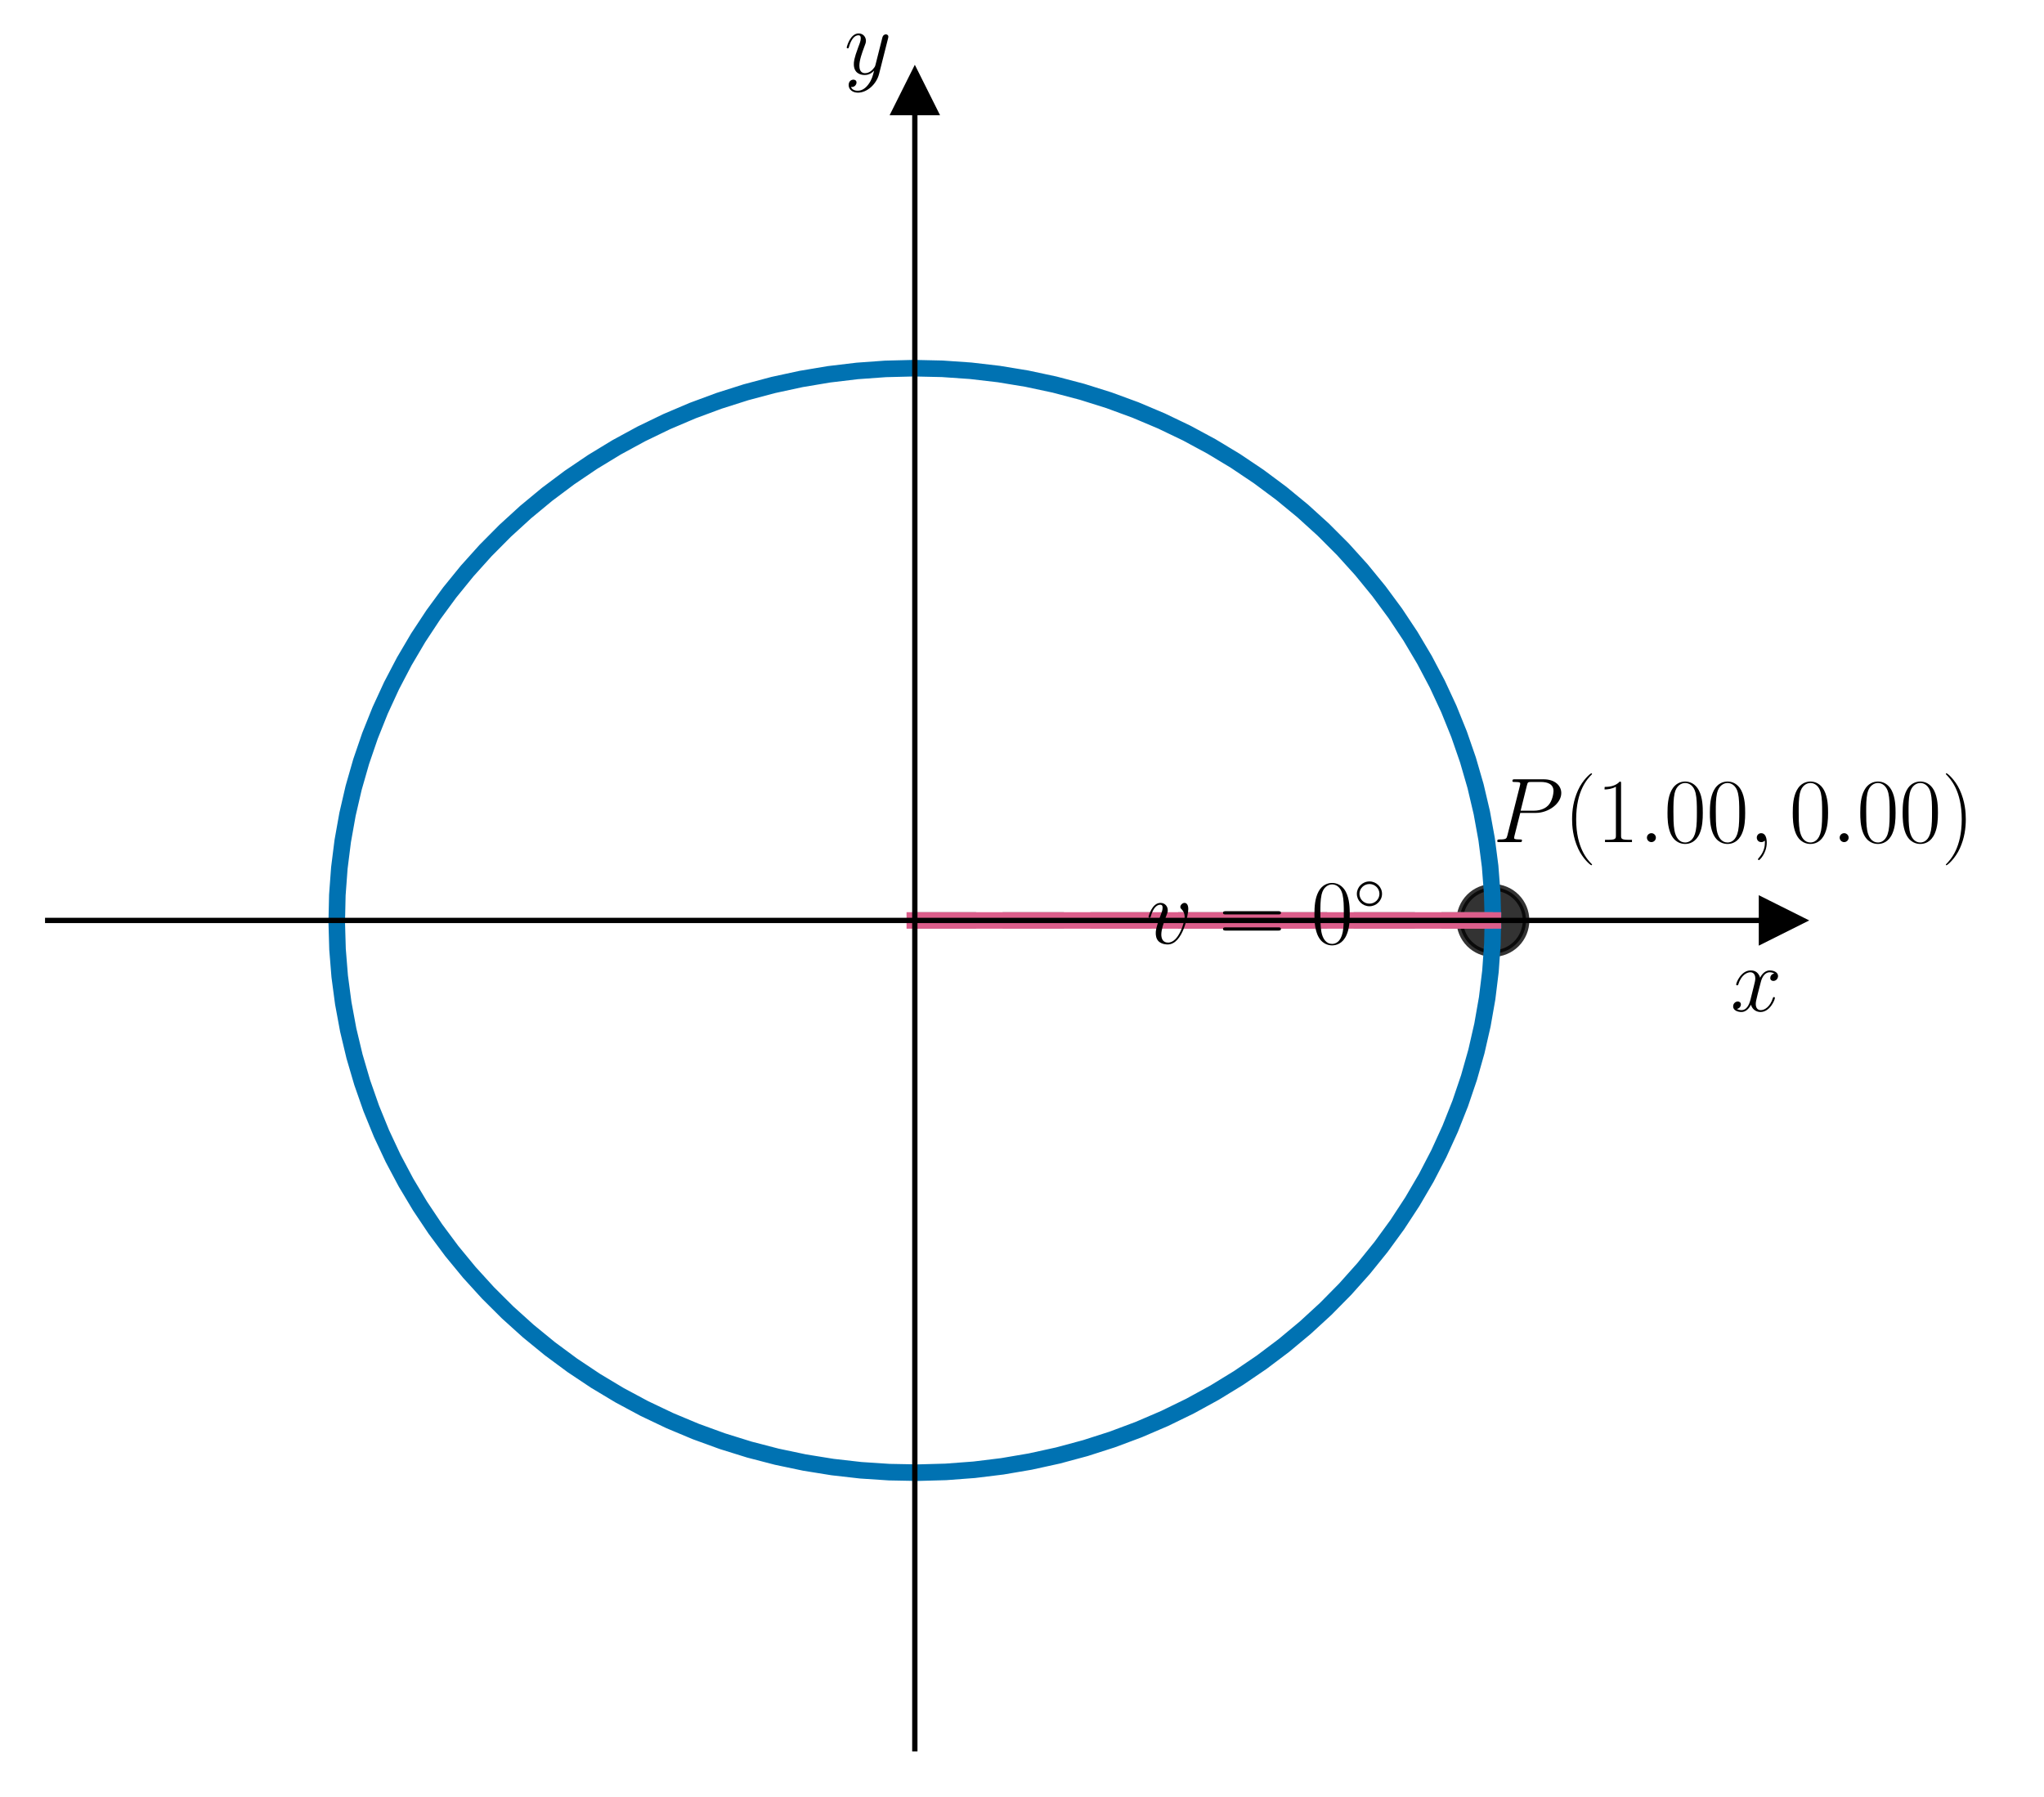
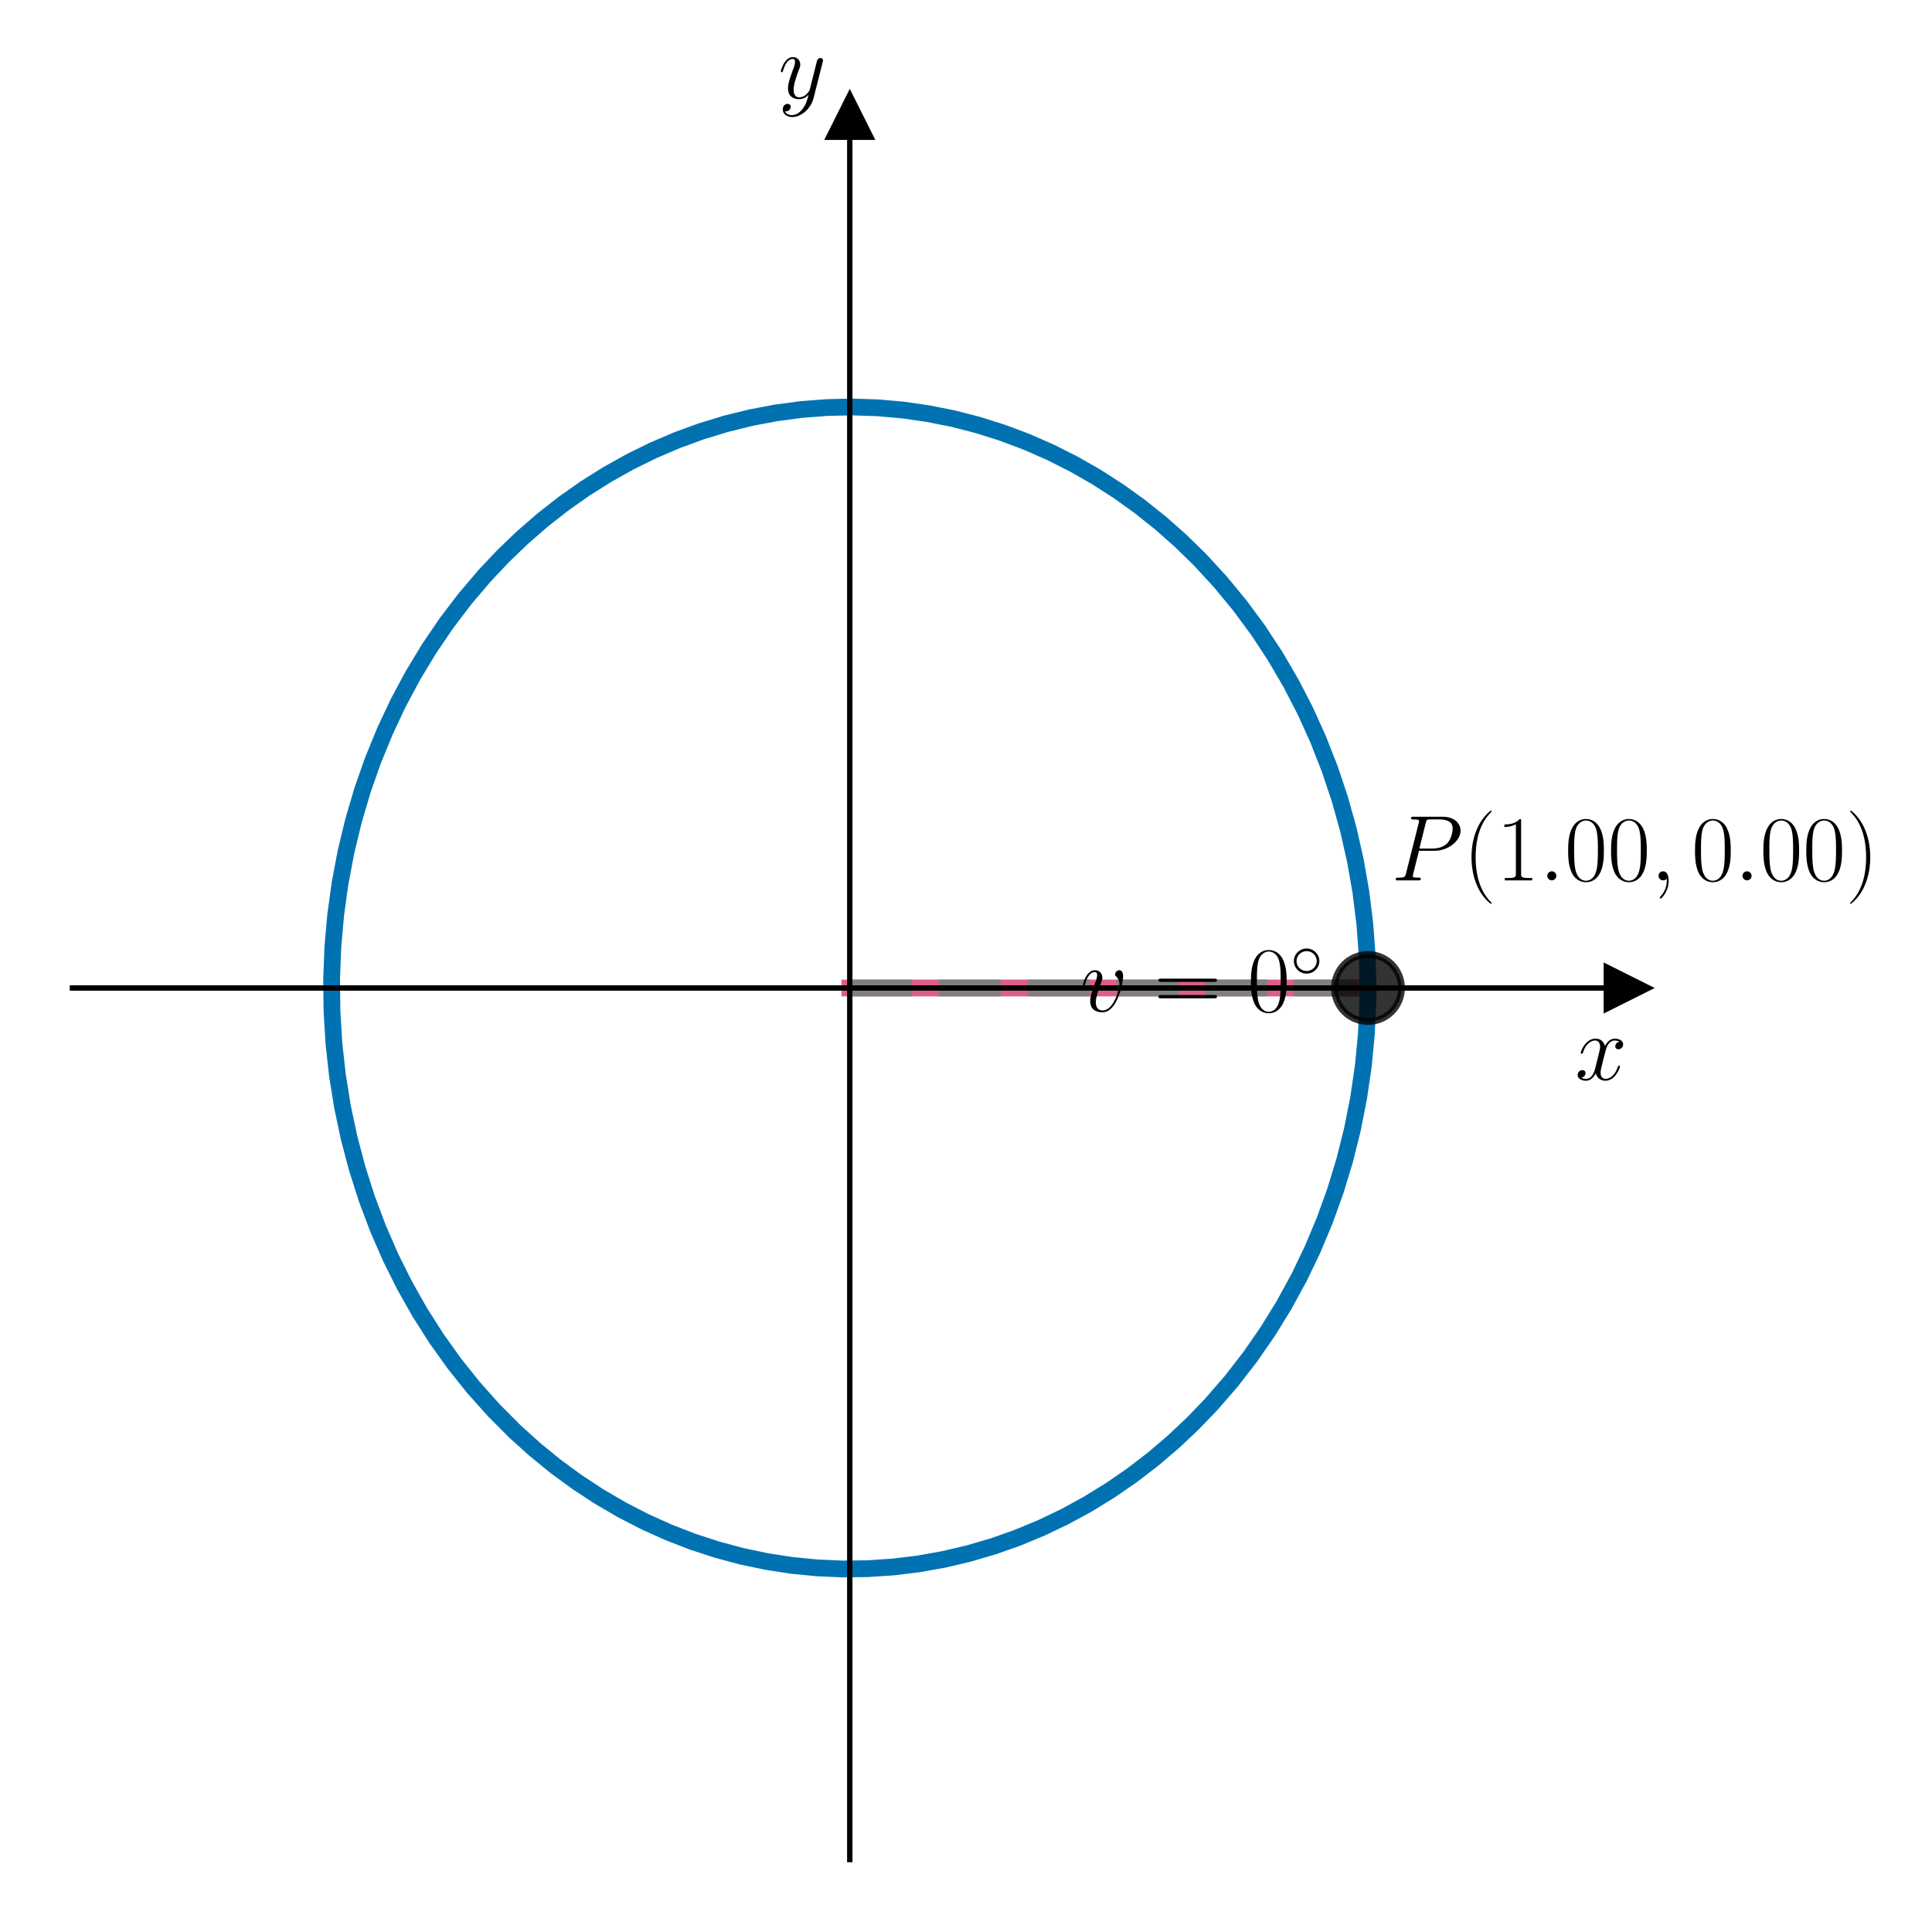
- <svg xmlns="http://www.w3.org/2000/svg" xmlns:xlink="http://www.w3.org/1999/xlink" width="308.586pt" height="271.233pt" viewBox="0 0 308.586 271.233" version="1.1">
+ <svg xmlns="http://www.w3.org/2000/svg" xmlns:xlink="http://www.w3.org/1999/xlink" viewBox="0 0 288 288" version="1.1" class="graph-inline-svg" role="img" aria-label="Tilpasset figur">
  <defs>
    <style type="text/css">*{stroke-linejoin: round; stroke-linecap: butt}</style>
  </defs>
  <g id="figure_1">
    <g id="patch_1">
-       <path id="path_0" d="M 0 271.233  L 308.586 271.233  L 308.586 0  L 0 0  L 0 271.233  z " style="fill: none; opacity: 0" />
+       <path d="M 0 288  L 288 288  L 288 0  L 0 0  L 0 288  z " style="fill: none" id="mb_auto_path_0" />
    </g>
    <g id="axes_1">
      <g id="patch_2">
-         <path id="path_1" d="M 7.2 264.033  L 269.025 264.033  L 269.025 13.899  L 7.2 13.899  L 7.2 264.033  z " style="fill: none; opacity: 0" />
+         <path d="M 10.8 277.2  L 242.55 277.2  L 242.55 17.359  L 10.8 17.359  L 10.8 277.2  z " style="fill: none" id="mb_auto_path_1" />
      </g>
      <g id="matplotlib.axis_1">
        <g id="text_1">
-           <g id="g_0" transform="translate(261.2642 152.6519) scale(0.14 -0.14)">
+           <g transform="translate(234.7893 160.9654) scale(0.14 -0.14)" id="mb_auto_g_0">
            <defs>
              <path id="CMMI12-78" d="M 3034 2606  C 2829 2567 2752 2414 2752 2293  C 2752 2139 2874 2088 2963 2088  C 3155 2088 3290 2254 3290 2427  C 3290 2695 2982 2816 2714 2816  C 2323 2816 2106 2433 2048 2312  C 1901 2816 1504 2816 1389 2816  C 736 2816 390 1980 390 1839  C 390 1814 416 1782 461 1782  C 512 1782 525 1820 538 1846  C 755 2555 1184 2689 1370 2689  C 1658 2689 1715 2420 1715 2267  C 1715 2127 1677 1980 1600 1673  L 1382 798  C 1286 415 1101 64 762 64  C 730 64 570 64 435 147  C 666 192 717 383 717 460  C 717 588 621 664 499 664  C 346 664 179 530 179 326  C 179 57 480 -64 755 -64  C 1062 -64 1280 179 1414 441  C 1517 64 1837 -64 2074 -64  C 2726 -64 3072 773 3072 913  C 3072 945 3046 971 3008 971  C 2950 971 2944 939 2925 888  C 2752 326 2381 64 2093 64  C 1869 64 1747 230 1747 492  C 1747 632 1773 734 1875 1156  L 2099 2024  C 2195 2408 2413 2689 2707 2689  C 2720 2689 2899 2689 3034 2606  z " transform="scale(0.015625)" />
            </defs>
-             <use id="use_0" xlink:href="#CMMI12-78" transform="scale(0.996264)" />
+             <use xlink:href="#CMMI12-78" transform="scale(0.996264)" id="mb_auto_use_0" />
          </g>
        </g>
      </g>
      <g id="matplotlib.axis_2">
        <g id="text_2">
-           <g id="g_1" transform="translate(127.4535 11.18692) scale(0.14 -0.14)">
+           <g transform="translate(116.0161 14.64692) scale(0.14 -0.14)" id="mb_auto_g_1">
            <defs>
              <path id="CMMI12-79" d="M 1683 -700  C 1510 -939 1261 -1152 947 -1152  C 870 -1152 563 -1152 467 -889  C 486 -895 518 -895 531 -895  C 723 -895 851 -729 851 -582  C 851 -435 730 -384 634 -384  C 531 -384 307 -458 307 -759  C 307 -1071 582 -1286 947 -1286  C 1587 -1286 2234 -700 2413 6  L 3040 2485  C 3046 2517 3059 2556 3059 2594  C 3059 2689 2982 2753 2886 2753  C 2829 2753 2694 2727 2643 2535  L 2170 658  C 2138 543 2138 530 2086 460  C 1958 281 1747 64 1440 64  C 1082 64 1050 415 1050 588  C 1050 952 1222 1443 1395 1903  C 1466 2088 1504 2178 1504 2305  C 1504 2574 1312 2816 998 2816  C 410 2816 173 1890 173 1839  C 173 1814 198 1782 243 1782  C 301 1782 307 1807 333 1897  C 486 2433 730 2689 979 2689  C 1037 2689 1146 2689 1146 2478  C 1146 2312 1075 2127 979 1884  C 666 1047 666 837 666 683  C 666 77 1101 -64 1421 -64  C 1606 -64 1837 -6 2061 230  L 2067 224  C 1971 -147 1907 -392 1683 -700  z " transform="scale(0.015625)" />
            </defs>
-             <use id="use_1" xlink:href="#CMMI12-79" transform="scale(0.996264)" />
+             <use xlink:href="#CMMI12-79" transform="scale(0.996264)" id="mb_auto_use_1" />
          </g>
        </g>
      </g>
      <g id="line2d_1">
        <defs>
-           <path id="m0813f223f3" d="M 3 0  L -3 -3  L -3 3  z " style="stroke: #000000; stroke-linejoin: miter" />
+           <path id="mff7d3a9a57" d="M 3 0  L -3 -3  L -3 3  z " style="stroke: #000000; stroke-linejoin: miter" />
        </defs>
-         <g id="g_2">
-           <use id="use_2" xlink:href="#m0813f223f3" x="269.025" y="138.966" style="stroke: #000000; stroke-linejoin: miter" />
+         <g id="mb_auto_g_2">
+           <use xlink:href="#mff7d3a9a57" x="242.55" y="147.279" style="stroke: #000000; stroke-linejoin: miter" id="mb_auto_use_2" />
        </g>
      </g>
      <g id="line2d_2">
        <defs>
-           <path id="medd1c492dc" d="M 0 -3  L -3 3  L 3 3  z " style="stroke: #000000; stroke-linejoin: miter" />
+           <path id="m6e30f62be6" d="M 0 -3  L -3 3  L 3 3  z " style="stroke: #000000; stroke-linejoin: miter" />
        </defs>
-         <g id="g_3">
-           <use id="use_3" xlink:href="#medd1c492dc" x="138.113" y="13.899" style="stroke: #000000; stroke-linejoin: miter" />
+         <g id="mb_auto_g_3">
+           <use xlink:href="#m6e30f62be6" x="126.675" y="17.359" style="stroke: #000000; stroke-linejoin: miter" id="mb_auto_use_3" />
        </g>
      </g>
      <g id="line2d_3">
+         <path d="M 149.85 147.279  L 149.85 147.279  " clip-path="url(#pb0e3be3813)" style="fill: none; stroke: #dc5e8b; stroke-linecap: square" id="mb_auto_path_2" />
+       </g>
+       <g id="line2d_4">
+         <path d="M 126.675 147.279  L 203.925 147.279  " clip-path="url(#pb0e3be3813)" style="fill: none; stroke: #dc5e8b; stroke-width: 2.5; stroke-linecap: square" id="mb_auto_path_3" />
+       </g>
+       <g id="line2d_5">
+         <path d="M 203.925 147.279  L 203.807 142.494  L 203.453 137.723  L 202.865 132.982  L 202.044 128.284  L 200.993 123.644  L 199.715 119.077  L 198.214 114.595  L 196.494 110.214  L 194.561 105.945  L 192.42 101.803  L 190.079 97.8  L 187.544 93.948  L 184.823 90.259  L 181.924 86.744  L 178.857 83.414  L 175.996 80.617  L 173.017 77.982  L 169.925 75.513  L 166.729 73.218  L 163.436 71.102  L 160.055 69.169  L 156.593 67.425  L 153.059 65.874  L 149.461 64.519  L 145.808 63.364  L 142.109 62.412  L 138.373 61.665  L 134.608 61.124  L 130.825 60.791  L 127.031 60.667  L 123.236 60.752  L 119.45 61.045  L 115.681 61.547  L 111.939 62.256  L 108.232 63.17  L 104.57 64.288  L 100.961 65.605  L 97.414 67.12  L 93.938 68.828  L 90.541 70.725  L 87.231 72.807  L 84.016 75.069  L 80.905 77.506  L 77.903 80.111  L 75.02 82.877  L 72.261 85.8  L 69.315 89.264  L 66.544 92.906  L 63.956 96.714  L 61.56 100.677  L 59.363 104.781  L 57.372 109.016  L 55.592 113.367  L 54.03 117.823  L 52.689 122.368  L 51.575 126.989  L 50.69 131.672  L 50.037 136.403  L 49.618 141.167  L 49.434 145.95  L 49.487 150.736  L 49.775 155.513  L 50.298 160.264  L 51.054 164.975  L 52.042 169.633  L 53.257 174.222  L 54.697 178.728  L 56.357 183.139  L 58.231 187.44  L 60.315 191.619  L 62.601 195.662  L 65.083 199.557  L 67.753 203.293  L 70.603 206.857  L 73.625 210.239  L 76.808 213.43  L 79.766 216.096  L 82.837 218.596  L 86.014 220.924  L 89.289 223.074  L 92.655 225.042  L 96.102 226.821  L 99.623 228.409  L 103.21 229.801  L 106.853 230.993  L 110.544 231.984  L 114.274 232.77  L 118.034 233.35  L 121.815 233.722  L 125.608 233.885  L 129.403 233.839  L 133.191 233.584  L 136.964 233.121  L 140.712 232.451  L 144.426 231.575  L 148.097 230.496  L 151.717 229.216  L 155.276 227.738  L 158.766 226.066  L 162.178 224.204  L 165.505 222.156  L 168.738 219.927  L 171.87 217.523  L 174.893 214.949  L 177.799 212.212  L 180.581 209.319  L 183.556 205.885  L 186.357 202.272  L 188.976 198.491  L 191.404 194.553  L 193.635 190.471  L 195.661 186.257  L 197.476 181.924  L 199.075 177.486  L 200.453 172.955  L 201.605 168.345  L 202.529 163.671  L 203.221 158.947  L 203.679 154.188  L 203.902 149.407  L 203.925 147.279  L 203.925 147.279  " clip-path="url(#pb0e3be3813)" style="fill: none; stroke: #0072b2; stroke-width: 2.5; stroke-linecap: square" id="mb_auto_path_4" />
+       </g>
+       <g id="LineCollection_1">
+         <path d="M 203.925 147.279  L 203.925 147.279  " clip-path="url(#pb0e3be3813)" style="fill: none; stroke-dasharray: 9.25,4; stroke-dashoffset: 0; stroke: #808080; stroke-width: 2.5" id="mb_auto_path_5" />
+       </g>
+       <g id="LineCollection_2">
+         <path d="M 126.675 147.279  L 203.925 147.279  " clip-path="url(#pb0e3be3813)" style="fill: none; stroke-dasharray: 9.25,4; stroke-dashoffset: 0; stroke: #808080; stroke-width: 2.5" id="mb_auto_path_6" />
+       </g>
+       <g id="line2d_6">
        <defs>
-           <path id="m0bb6b067e5" d="M 0 5  C 1.326 5 2.598 4.473 3.536 3.536  C 4.473 2.598 5 1.326 5 0  C 5 -1.326 4.473 -2.598 3.536 -3.536  C 2.598 -4.473 1.326 -5 0 -5  C -1.326 -5 -2.598 -4.473 -3.536 -3.536  C -4.473 -2.598 -5 -1.326 -5 0  C -5 1.326 -4.473 2.598 -3.536 3.536  C -2.598 4.473 -1.326 5 0 5  z " style="stroke: #000000; stroke-opacity: 0.8" />
+           <path id="m91124ec4fa" d="M 0 5  C 1.326 5 2.598 4.473 3.536 3.536  C 4.473 2.598 5 1.326 5 0  C 5 -1.326 4.473 -2.598 3.536 -3.536  C 2.598 -4.473 1.326 -5 0 -5  C -1.326 -5 -2.598 -4.473 -3.536 -3.536  C -4.473 -2.598 -5 -1.326 -5 0  C -5 1.326 -4.473 2.598 -3.536 3.536  C -2.598 4.473 -1.326 5 0 5  z " style="stroke: #000000; stroke-opacity: 0.8" />
        </defs>
-         <g id="g_4" clip-path="url(#p24184c80d4)">
-           <use id="use_4" xlink:href="#m0bb6b067e5" x="225.387" y="138.966" style="fill-opacity: 0.8; stroke: #000000; stroke-opacity: 0.8" />
+         <g clip-path="url(#pb0e3be3813)" id="mb_auto_g_4">
+           <use xlink:href="#m91124ec4fa" x="203.925" y="147.279" style="fill-opacity: 0.8; stroke: #000000; stroke-opacity: 0.8" id="mb_auto_use_4" />
        </g>
      </g>
-       <g id="line2d_4">
-         <path id="path_2" d="M 225.387 138.966  L 225.282 134.871  L 224.966 130.786  L 224.441 126.72  L 223.707 122.684  L 222.767 118.687  L 221.622 114.74  L 220.276 110.85  L 218.731 107.029  L 216.992 103.285  L 215.062 99.627  L 212.947 96.063  L 210.651 92.604  L 208.18 89.256  L 205.54 86.028  L 202.737 82.928  L 199.778 79.964  L 196.67 77.141  L 193.421 74.468  L 190.038 71.951  L 186.53 69.595  L 182.905 67.407  L 179.172 65.392  L 175.34 63.554  L 171.418 61.898  L 167.416 60.428  L 163.343 59.148  L 159.209 58.061  L 155.024 57.168  L 150.798 56.473  L 146.542 55.978  L 142.265 55.682  L 137.978 55.588  L 133.692 55.695  L 129.416 56.003  L 125.162 56.511  L 120.938 57.218  L 116.756 58.123  L 112.626 59.222  L 108.557 60.515  L 104.559 61.996  L 100.642 63.663  L 96.816 65.513  L 93.09 67.539  L 89.472 69.738  L 85.972 72.104  L 82.597 74.631  L 79.357 77.313  L 76.258 80.145  L 73.308 83.118  L 70.515 86.226  L 67.886 89.462  L 65.425 92.817  L 63.14 96.283  L 61.036 99.853  L 59.119 103.516  L 57.391 107.266  L 55.859 111.092  L 54.525 114.985  L 53.393 118.936  L 52.466 122.935  L 51.745 126.973  L 51.233 131.04  L 50.93 135.127  L 50.838 139.222  L 50.956 143.317  L 51.285 147.401  L 51.824 151.465  L 52.57 155.499  L 53.524 159.493  L 54.681 163.437  L 56.04 167.323  L 57.597 171.139  L 59.348 174.879  L 61.289 178.531  L 63.416 182.088  L 65.723 185.541  L 68.205 188.881  L 70.856 192.101  L 73.669 195.193  L 76.637 198.149  L 79.754 200.962  L 83.012 203.626  L 86.402 206.133  L 89.918 208.479  L 93.55 210.656  L 97.289 212.661  L 101.127 214.487  L 105.055 216.131  L 109.062 217.589  L 113.139 218.858  L 117.276 219.933  L 121.464 220.813  L 125.692 221.495  L 129.95 221.979  L 134.228 222.261  L 138.515 222.343  L 142.801 222.224  L 147.075 221.903  L 151.328 221.383  L 155.55 220.663  L 159.729 219.746  L 163.856 218.634  L 167.92 217.33  L 171.913 215.837  L 175.824 214.158  L 179.645 212.298  L 183.365 210.261  L 186.975 208.051  L 190.468 205.675  L 193.834 203.138  L 197.066 200.446  L 200.156 197.606  L 203.096 194.624  L 205.879 191.507  L 208.498 188.264  L 210.948 184.902  L 213.221 181.429  L 215.314 177.853  L 217.22 174.184  L 218.935 170.429  L 220.455 166.599  L 221.776 162.702  L 222.896 158.748  L 223.81 154.745  L 224.518 150.705  L 225.017 146.637  L 225.307 142.55  L 225.387 138.966  L 225.387 138.966  " clip-path="url(#p24184c80d4)" style="fill: none; stroke: #0072b2; stroke-width: 2.5; stroke-linecap: square" />
-       </g>
-       <g id="LineCollection_1">
-         <path id="path_3" d="M 225.387 138.966  L 225.387 138.966  " clip-path="url(#p24184c80d4)" style="fill: none; stroke-dasharray: 9.25,4; stroke-dashoffset: 0; stroke: #808080; stroke-width: 2.5" />
-       </g>
-       <g id="LineCollection_2">
-         <path id="path_4" d="M 138.113 138.966  L 225.387 138.966  " clip-path="url(#p24184c80d4)" style="fill: none; stroke-dasharray: 9.25,4; stroke-dashoffset: 0; stroke: #808080; stroke-width: 2.5" />
-       </g>
-       <g id="line2d_5">
-         <path id="path_5" d="M 164.295 138.966  L 164.295 138.966  " clip-path="url(#p24184c80d4)" style="fill: none; stroke: #dc5e8b; stroke-linecap: square" />
-       </g>
-       <g id="line2d_6">
-         <path id="path_6" d="M 138.113 138.966  L 225.387 138.966  " clip-path="url(#p24184c80d4)" style="fill: none; stroke: #dc5e8b; stroke-width: 2.5; stroke-linecap: square" />
-       </g>
      <g id="patch_3">
-         <path id="path_7" d="M 138.113 264.033  L 138.113 13.899  " style="fill: none; stroke: #000000; stroke-width: 0.8; stroke-linejoin: miter; stroke-linecap: square" />
+         <path d="M 126.675 277.2  L 126.675 17.359  " style="fill: none; stroke: #000000; stroke-width: 0.8; stroke-linejoin: miter; stroke-linecap: square" id="mb_auto_path_7" />
      </g>
      <g id="patch_4">
-         <path id="path_8" d="M 269.025 264.033  L 269.025 13.899  " style="fill: none" />
+         <path d="M 242.55 277.2  L 242.55 17.359  " style="fill: none" id="mb_auto_path_8" />
      </g>
      <g id="patch_5">
-         <path id="path_9" d="M 7.2 138.966  L 269.025 138.966  " style="fill: none; stroke: #000000; stroke-width: 0.8; stroke-linejoin: miter; stroke-linecap: square" />
+         <path d="M 10.8 147.279  L 242.55 147.279  " style="fill: none; stroke: #000000; stroke-width: 0.8; stroke-linejoin: miter; stroke-linecap: square" id="mb_auto_path_9" />
      </g>
      <g id="patch_6">
-         <path id="path_10" d="M 7.2 13.899  L 269.025 13.899  " style="fill: none" />
+         <path d="M 10.8 17.359  L 242.55 17.359  " style="fill: none" id="mb_auto_path_10" />
      </g>
      <g id="text_3">
-         <g id="g_5" transform="translate(173.0225 142.453) scale(0.14 -0.14)">
+         <g transform="translate(161.0513 150.7664) scale(0.14 -0.14)" id="mb_auto_g_5">
          <defs>
            <path id="CMMI12-76" d="M 2925 2389  C 2925 2791 2720 2816 2669 2816  C 2515 2816 2374 2663 2374 2535  C 2374 2459 2419 2414 2445 2389  C 2509 2331 2675 2159 2675 1827  C 2675 1558 2291 64 1523 64  C 1133 64 1056 390 1056 626  C 1056 945 1203 1392 1376 1852  C 1478 2114 1504 2178 1504 2305  C 1504 2574 1312 2816 998 2816  C 410 2816 173 1890 173 1839  C 173 1814 198 1782 243 1782  C 301 1782 307 1807 333 1897  C 486 2446 736 2689 979 2689  C 1037 2689 1146 2689 1146 2478  C 1146 2312 1075 2127 979 1884  C 672 1067 672 869 672 715  C 672 575 691 313 890 134  C 1120 -64 1440 -64 1498 -64  C 2560 -64 2925 2024 2925 2389  z " transform="scale(0.015625)" />
            <path id="CMR17-3d" d="M 4115 2017  C 4211 2017 4307 2017 4307 2125  C 4307 2240 4198 2240 4090 2240  L 512 2240  C 403 2240 294 2240 294 2125  C 294 2017 390 2017 486 2017  L 4115 2017  z M 4090 896  C 4198 896 4307 896 4307 1011  C 4307 1119 4211 1119 4115 1119  L 486 1119  C 390 1119 294 1119 294 1011  C 294 896 403 896 512 896  L 4090 896  z " transform="scale(0.015625)" />
            <path id="CMR17-30" d="M 2688 2025  C 2688 2416 2682 3080 2413 3591  C 2176 4039 1798 4198 1466 4198  C 1158 4198 768 4058 525 3597  C 269 3118 243 2524 243 2025  C 243 1661 250 1106 448 619  C 723 -39 1216 -128 1466 -128  C 1760 -128 2208 -7 2470 600  C 2662 1042 2688 1559 2688 2025  z M 1466 -26  C 1056 -26 813 325 723 812  C 653 1188 653 1738 653 2096  C 653 2588 653 2997 736 3387  C 858 3929 1216 4096 1466 4096  C 1728 4096 2067 3923 2189 3400  C 2272 3036 2278 2607 2278 2096  C 2278 1680 2278 1169 2202 792  C 2067 95 1690 -26 1466 -26  z " transform="scale(0.015625)" />
            <path id="CMSY10-e" d="M 2842 1600  C 2842 2277 2272 2828 1600 2828  C 909 2828 352 2264 352 1600  C 352 930 909 372 1600 372  C 2272 372 2842 923 2842 1600  z M 1600 628  C 1043 628 608 1070 608 1600  C 608 2130 1050 2572 1600 2572  C 2131 2572 2586 2142 2586 1600  C 2586 1058 2131 628 1600 628  z " transform="scale(0.015625)" />
          </defs>
-           <use id="use_5" xlink:href="#CMMI12-76" transform="scale(0.996264)" />
-           <use id="use_6" xlink:href="#CMR17-3d" transform="translate(78.40918 0) scale(0.996264)" />
-           <use id="use_7" xlink:href="#CMR17-30" transform="translate(177.798 0) scale(0.996264)" />
-           <use id="use_8" xlink:href="#CMSY10-e" transform="translate(223.4885 36.15364) scale(0.697382)" />
+           <use xlink:href="#CMMI12-76" transform="scale(0.996264)" id="mb_auto_use_5" />
+           <use xlink:href="#CMR17-3d" transform="translate(78.40918 0) scale(0.996264)" id="mb_auto_use_6" />
+           <use xlink:href="#CMR17-30" transform="translate(177.798 0) scale(0.996264)" id="mb_auto_use_7" />
+           <use xlink:href="#CMSY10-e" transform="translate(223.4885 36.15364) scale(0.697382)" id="mb_auto_use_8" />
        </g>
      </g>
      <g id="text_4">
-         <g id="g_6" transform="translate(225.3875 127.1413) scale(0.14 -0.14)">
+         <g transform="translate(207.4013 131.2336) scale(0.14 -0.14)" id="mb_auto_g_6">
          <defs>
            <path id="CMMI12-50" d="M 1894 2023  L 2970 2023  C 3853 2023 4736 2673 4736 3401  C 4736 3898 4314 4352 3507 4352  L 1530 4352  C 1408 4352 1350 4352 1350 4231  C 1350 4167 1408 4167 1504 4167  C 1894 4167 1894 4116 1894 4046  C 1894 4034 1894 3995 1869 3899  L 1005 472  C 947 249 934 185 486 185  C 365 185 301 185 301 70  C 301 0 358 0 397 0  C 518 0 646 0 768 0  L 1517 0  C 1638 0 1773 0 1894 0  C 1946 0 2016 0 2016 121  C 2016 185 1958 185 1862 185  C 1478 185 1472 230 1472 293  C 1472 325 1478 369 1485 401  L 1894 2023  z M 2355 3930  C 2413 4167 2438 4167 2688 4167  L 3322 4167  C 3802 4167 4198 4013 4198 3535  C 4198 3369 4115 2827 3821 2534  C 3712 2419 3405 2176 2822 2176  L 1920 2176  L 2355 3930  z " transform="scale(0.015625)" />
            <path id="CMR17-28" d="M 1958 -1561  C 1958 -1555 1958 -1542 1939 -1523  C 1645 -1224 858 -407 858 1581  C 858 3569 1632 4379 1946 4697  C 1946 4704 1958 4717 1958 4736  C 1958 4755 1939 4768 1914 4768  C 1843 4768 1299 4296 986 3594  C 666 2887 576 2199 576 1588  C 576 1128 621 351 1005 -471  C 1312 -1135 1837 -1600 1914 -1600  C 1946 -1600 1958 -1587 1958 -1561  z " transform="scale(0.015625)" />
            <path id="CMR17-31" d="M 1702 4058  C 1702 4192 1696 4192 1606 4192  C 1357 3916 979 3827 621 3827  C 602 3827 570 3827 563 3808  C 557 3795 557 3782 557 3648  C 755 3648 1088 3686 1344 3839  L 1344 461  C 1344 236 1331 160 781 160  L 589 160  L 589 0  C 896 0 1216 0 1523 0  C 1830 0 2150 0 2458 0  L 2458 160  L 2266 160  C 1715 160 1702 230 1702 458  L 1702 4058  z " transform="scale(0.015625)" />
            <path id="CMMI12-3a" d="M 1178 307  C 1178 492 1024 619 870 619  C 685 619 557 466 557 313  C 557 128 710 0 864 0  C 1050 0 1178 153 1178 307  z " transform="scale(0.015625)" />
            <path id="CMMI12-3b" d="M 1248 -31  C 1248 343 1126 619 864 619  C 659 619 557 453 557 313  C 557 172 653 0 870 0  C 954 0 1024 26 1082 83  C 1094 96 1101 96 1107 96  C 1120 96 1120 5 1120 -27  C 1120 -240 1082 -659 710 -1080  C 640 -1157 640 -1170 640 -1183  C 640 -1216 672 -1248 704 -1248  C 755 -1248 1248 -771 1248 -31  z " transform="scale(0.015625)" />
            <path id="CMR17-29" d="M 1683 1581  C 1683 2040 1638 2817 1254 3639  C 947 4303 422 4768 346 4768  C 326 4768 301 4761 301 4729  C 301 4717 307 4710 314 4697  C 621 4378 1402 3568 1402 1584  C 1402 -407 627 -1217 314 -1537  C 307 -1549 301 -1556 301 -1568  C 301 -1600 326 -1600 346 -1600  C 416 -1600 960 -1128 1274 -426  C 1594 281 1683 969 1683 1581  z " transform="scale(0.015625)" />
          </defs>
-           <use id="use_9" xlink:href="#CMMI12-50" transform="scale(0.996264)" />
-           <use id="use_10" xlink:href="#CMR17-28" transform="translate(76.42582 0) scale(0.996264)" />
-           <use id="use_11" xlink:href="#CMR17-31" transform="translate(111.7066 0) scale(0.996264)" />
-           <use id="use_12" xlink:href="#CMMI12-3a" transform="translate(157.3971 0) scale(0.996264)" />
-           <use id="use_13" xlink:href="#CMR17-30" transform="translate(184.4942 0) scale(0.996264)" />
-           <use id="use_14" xlink:href="#CMR17-30" transform="translate(230.1847 0) scale(0.996264)" />
-           <use id="use_15" xlink:href="#CMMI12-3b" transform="translate(275.8752 0) scale(0.996264)" />
-           <use id="use_16" xlink:href="#CMR17-30" transform="translate(319.5768 0) scale(0.996264)" />
-           <use id="use_17" xlink:href="#CMMI12-3a" transform="translate(365.2673 0) scale(0.996264)" />
-           <use id="use_18" xlink:href="#CMR17-30" transform="translate(392.3644 0) scale(0.996264)" />
-           <use id="use_19" xlink:href="#CMR17-30" transform="translate(438.0549 0) scale(0.996264)" />
-           <use id="use_20" xlink:href="#CMR17-29" transform="translate(483.7454 0) scale(0.996264)" />
+           <use xlink:href="#CMMI12-50" transform="scale(0.996264)" id="mb_auto_use_9" />
+           <use xlink:href="#CMR17-28" transform="translate(76.42582 0) scale(0.996264)" id="mb_auto_use_10" />
+           <use xlink:href="#CMR17-31" transform="translate(111.7066 0) scale(0.996264)" id="mb_auto_use_11" />
+           <use xlink:href="#CMMI12-3a" transform="translate(157.3971 0) scale(0.996264)" id="mb_auto_use_12" />
+           <use xlink:href="#CMR17-30" transform="translate(184.4942 0) scale(0.996264)" id="mb_auto_use_13" />
+           <use xlink:href="#CMR17-30" transform="translate(230.1847 0) scale(0.996264)" id="mb_auto_use_14" />
+           <use xlink:href="#CMMI12-3b" transform="translate(275.8752 0) scale(0.996264)" id="mb_auto_use_15" />
+           <use xlink:href="#CMR17-30" transform="translate(319.5768 0) scale(0.996264)" id="mb_auto_use_16" />
+           <use xlink:href="#CMMI12-3a" transform="translate(365.2673 0) scale(0.996264)" id="mb_auto_use_17" />
+           <use xlink:href="#CMR17-30" transform="translate(392.3644 0) scale(0.996264)" id="mb_auto_use_18" />
+           <use xlink:href="#CMR17-30" transform="translate(438.0549 0) scale(0.996264)" id="mb_auto_use_19" />
+           <use xlink:href="#CMR17-29" transform="translate(483.7454 0) scale(0.996264)" id="mb_auto_use_20" />
        </g>
      </g>
    </g>
  </g>
  <defs>
-     <clipPath id="p24184c80d4">
-       <rect id="rect_0" x="7.2" y="13.899" width="261.825" height="250.134" />
+     <clipPath id="pb0e3be3813">
+       <rect x="10.8" y="17.359" width="231.75" height="259.841" id="mb_auto_rect_0" />
    </clipPath>
  </defs>
</svg>
